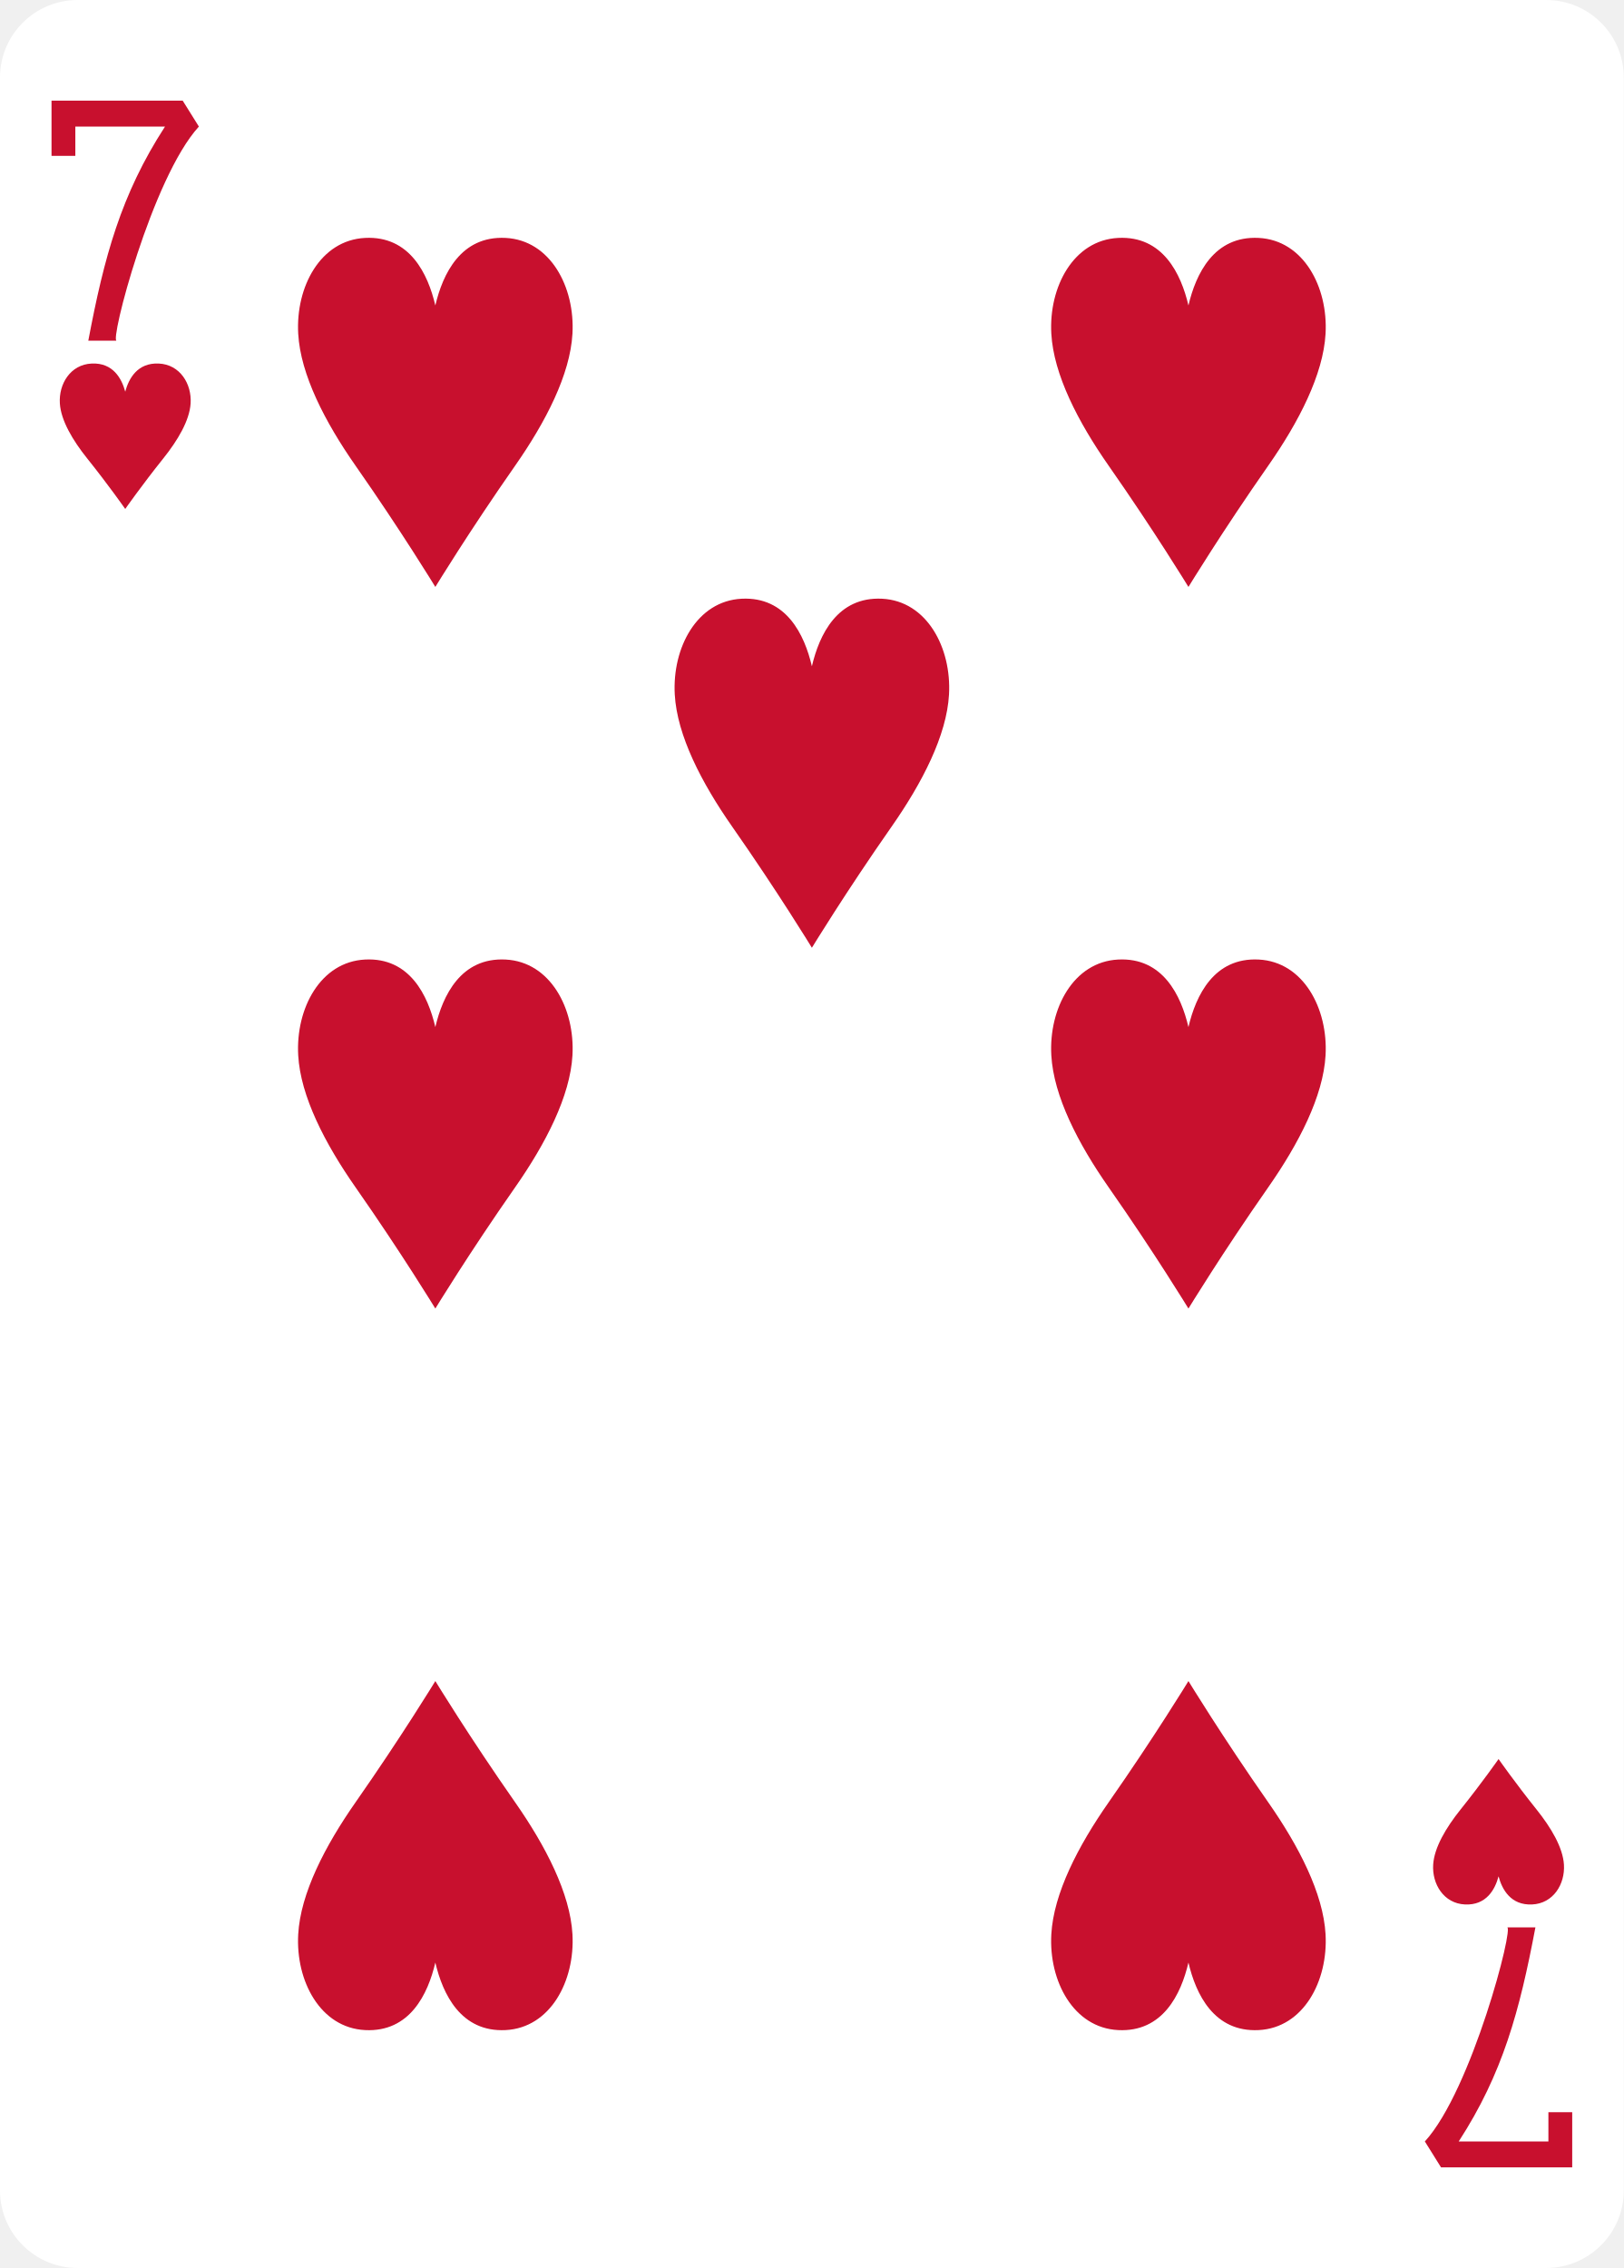
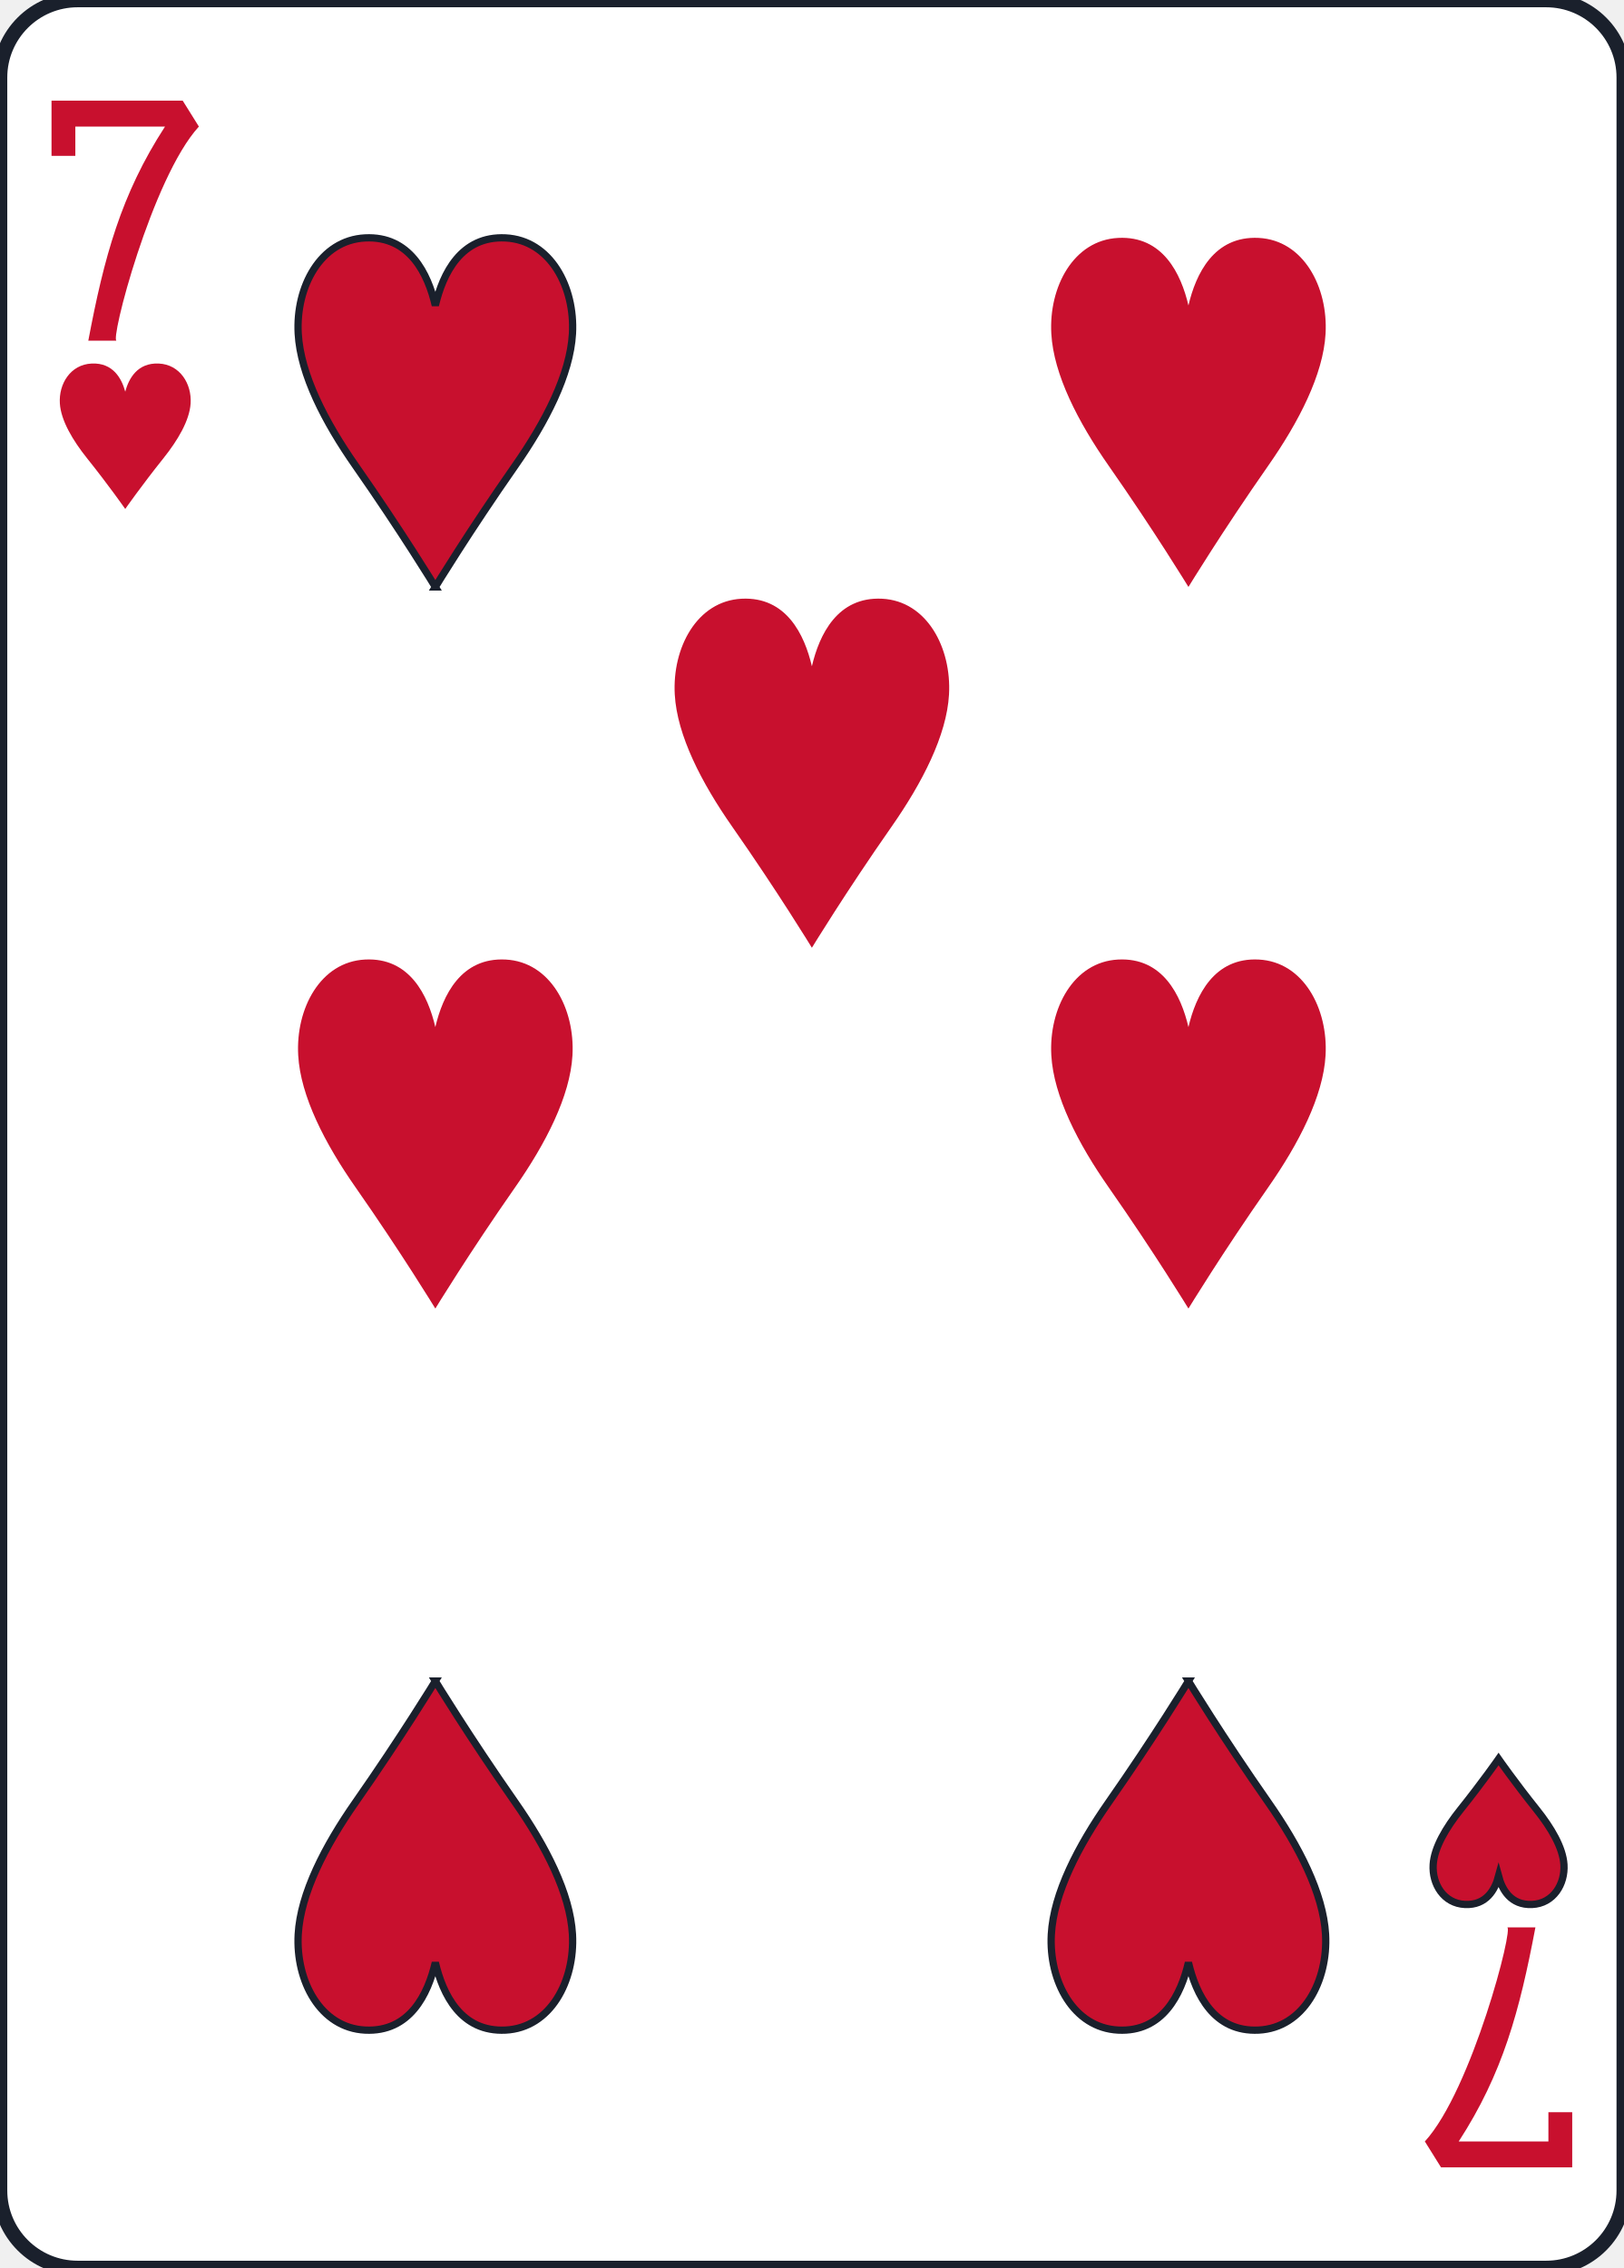
<svg xmlns="http://www.w3.org/2000/svg" width="63mm" height="88mm" viewBox="0 0 238.111 332.599" version="1.1" id="svg8">
  <defs id="defs2" />
  <g id="layer1" transform="translate(-312.0641,-360.4326)">
    <g transform="matrix(1.06667,0,0,1.06667,-1986.04,1495.37)" id="HEART-7" style="display:inline">
-       <rect transform="translate(2267.08,-853.906)" y="-210.095" x="-112.614" height="311.811" width="223.228" id="rect10074-2-8" style="display:inline;opacity:1;fill:#ffffff;fill-opacity:1;stroke:none;stroke-width:1.001;stroke-miterlimit:4;stroke-dasharray:none;stroke-opacity:1" rx="10.678" ry="10.664" />
+       <rect transform="translate(2267.08,-853.906)" y="-210.095" x="-112.614" height="311.811" width="223.228" id="rect10074-2-8" style="display:inline;opacity:1;fill:#ffffff;fill-opacity:1;stroke:#1A202C;stroke-width:2;stroke-miterlimit:4;stroke-dasharray:none;stroke-opacity:1" rx="10.678" ry="10.664" />
      <g transform="translate(2154.46,-1064)" style="display:inline;opacity:1" id="g10092-4-5" />
      <g style="display:inline;opacity:1" id="g10098-2-4" transform="translate(2181.05,-1083.91)" />
      <path transform="translate(2267.08,-853.906)" style="display:inline;opacity:1;fill:#c8102e;fill-opacity:1" d="m -95.397,-140.121 c 0,0 -2.225,-3.19 -5.226,-6.94 -2.008,-2.51 -3.613,-5.227 -3.762,-7.568 -0.171,-2.674 1.449,-5.356 4.382,-5.486 2.931,-0.13 4.121,2.062 4.606,3.869 0.484,-1.807 1.674,-3.999 4.606,-3.869 2.933,0.13 4.553,2.813 4.382,5.486 -0.149,2.341 -1.754,5.058 -3.762,7.568 -3.001,3.75 -5.226,6.94 -5.226,6.94 z" id="path10106-2-3" />
-       <path transform="translate(2267.08,-853.906)" style="display:inline;opacity:1;fill:#c8102e;fill-opacity:1;stroke:none;stroke-opacity:1" d="m 93.398,31.743 c 0,0 -2.225,3.19 -5.226,6.94 -2.008,2.51 -3.613,5.227 -3.762,7.568 -0.171,2.674 1.449,5.356 4.382,5.486 2.931,0.13 4.121,-2.062 4.606,-3.869 0.484,1.807 1.674,3.999 4.606,3.869 2.933,-0.13 4.553,-2.813 4.382,-5.486 -0.149,-2.341 -1.754,-5.058 -3.762,-7.568 -3.001,-3.75 -5.226,-6.94 -5.226,-6.94 z" id="path10108-3-1" />
+       <path transform="translate(2267.08,-853.906)" style="display:inline;opacity:1;fill:#c8102e;fill-opacity:1;stroke:#1A202C;stroke-opacity:1" d="m 93.398,31.743 c 0,0 -2.225,3.19 -5.226,6.94 -2.008,2.51 -3.613,5.227 -3.762,7.568 -0.171,2.674 1.449,5.356 4.382,5.486 2.931,0.13 4.121,-2.062 4.606,-3.869 0.484,1.807 1.674,3.999 4.606,3.869 2.933,-0.13 4.553,-2.813 4.382,-5.486 -0.149,-2.341 -1.754,-5.058 -3.762,-7.568 -3.001,-3.75 -5.226,-6.94 -5.226,-6.94 z" id="path10108-3-1" />
      <path transform="translate(2267.08,-853.906)" id="path10110-3-5" d="m -1,-79.794 c 0,0 -4.666,-7.655 -10.961,-16.656 -4.211,-6.023 -7.578,-12.545 -7.891,-18.163 -0.359,-6.417 3.039,-12.855 9.191,-13.167 6.149,-0.312 8.644,4.948 9.66,9.285 1.016,-4.337 3.512,-9.596 9.66,-9.285 6.152,0.312 9.55,6.75 9.191,13.167 -0.313,5.618 -3.68,12.14 -7.891,18.163 -6.295,9.001 -10.961,16.656 -10.961,16.656 z" style="display:inline;opacity:1;fill:#c8102e;fill-opacity:1" />
-       <path transform="translate(2267.08,-853.906)" id="path10114-8-3" d="m -52.766,-129.4 c 0,0 -4.666,-7.655 -10.961,-16.656 -4.211,-6.023 -7.578,-12.545 -7.891,-18.163 -0.359,-6.417 3.039,-12.855 9.191,-13.167 6.149,-0.312 8.644,4.948 9.66,9.285 1.016,-4.337 3.512,-9.596 9.66,-9.285 6.152,0.312 9.55,6.75 9.191,13.167 -0.313,5.618 -3.68,12.14 -7.891,18.163 -6.295,9.001 -10.961,16.656 -10.961,16.656 z" style="display:inline;opacity:1;fill:#c8102e;fill-opacity:1;stroke:none;stroke-opacity:1" />
+       <path transform="translate(2267.08,-853.906)" id="path10114-8-3" d="m -52.766,-129.4 c 0,0 -4.666,-7.655 -10.961,-16.656 -4.211,-6.023 -7.578,-12.545 -7.891,-18.163 -0.359,-6.417 3.039,-12.855 9.191,-13.167 6.149,-0.312 8.644,4.948 9.66,9.285 1.016,-4.337 3.512,-9.596 9.66,-9.285 6.152,0.312 9.55,6.75 9.191,13.167 -0.313,5.618 -3.68,12.14 -7.891,18.163 -6.295,9.001 -10.961,16.656 -10.961,16.656 z" style="display:inline;opacity:1;fill:#c8102e;fill-opacity:1;stroke:#1A202C;stroke-opacity:1" />
      <path transform="translate(2267.08,-853.906)" id="path10116-2-5" d="m 50.766,-30.189 c 0,0 -4.666,-7.655 -10.961,-16.656 -4.211,-6.023 -7.578,-12.545 -7.891,-18.163 -0.359,-6.417 3.039,-12.855 9.191,-13.167 6.149,-0.312 8.644,4.948 9.66,9.285 1.016,-4.337 3.512,-9.596 9.66,-9.285 6.152,0.312 9.55,6.75 9.191,13.167 -0.313,5.618 -3.68,12.14 -7.891,18.163 -6.295,9.001 -10.961,16.656 -10.961,16.656 z" style="display:inline;opacity:1;fill:#c8102e;fill-opacity:1" />
      <path transform="translate(2267.08,-853.906)" id="path10120-6-5" d="m 50.766,-129.4 c 0,0 -4.666,-7.655 -10.961,-16.656 -4.211,-6.023 -7.578,-12.545 -7.891,-18.163 -0.359,-6.417 3.039,-12.855 9.191,-13.167 6.149,-0.312 8.644,4.948 9.66,9.285 1.016,-4.337 3.512,-9.596 9.66,-9.285 6.152,0.312 9.55,6.75 9.191,13.167 -0.313,5.618 -3.68,12.14 -7.891,18.163 -6.295,9.001 -10.961,16.656 -10.961,16.656 z" style="display:inline;opacity:1;fill:#c8102e;fill-opacity:1" />
      <path transform="translate(2267.08,-853.906)" id="path10124-1-1" d="m -52.766,-30.189 c 0,0 -4.666,-7.655 -10.961,-16.656 -4.211,-6.023 -7.578,-12.545 -7.891,-18.163 -0.359,-6.417 3.039,-12.855 9.191,-13.167 6.149,-0.312 8.644,4.948 9.66,9.285 1.016,-4.337 3.512,-9.596 9.66,-9.285 6.152,0.312 9.55,6.75 9.191,13.167 -0.313,5.618 -3.68,12.14 -7.891,18.163 -6.295,9.001 -10.961,16.656 -10.961,16.656 z" style="display:inline;opacity:1;fill:#c8102e;fill-opacity:1" />
-       <path transform="translate(2267.08,-853.906)" style="display:inline;opacity:1;fill:#c8102e;fill-opacity:1;stroke:none;stroke-opacity:1" d="m 50.766,21.022 c 0,0 -4.666,7.655 -10.961,16.656 -4.211,6.023 -7.578,12.545 -7.891,18.163 -0.359,6.417 3.039,12.855 9.191,13.167 6.149,0.312 8.644,-4.948 9.66,-9.285 1.016,4.337 3.512,9.596 9.66,9.285 6.152,-0.312 9.55,-6.75 9.191,-13.167 -0.313,-5.618 -3.68,-12.14 -7.891,-18.163 -6.295,-9.001 -10.961,-16.656 -10.961,-16.656 z" id="path10134-7-3" />
-       <path transform="translate(2267.08,-853.906)" id="path10136-5-7" d="m -52.766,21.022 c 0,0 -4.666,7.655 -10.961,16.656 -4.211,6.023 -7.578,12.545 -7.891,18.163 -0.359,6.417 3.039,12.855 9.191,13.167 6.149,0.312 8.644,-4.948 9.66,-9.285 1.016,4.337 3.512,9.596 9.66,9.285 6.152,-0.312 9.55,-6.75 9.191,-13.167 -0.313,-5.618 -3.68,-12.14 -7.891,-18.163 -6.295,-9.001 -10.961,-16.656 -10.961,-16.656 z" style="display:inline;opacity:1;fill:#c8102e;fill-opacity:1;stroke:none;stroke-opacity:1" />
+       <path transform="translate(2267.08,-853.906)" style="display:inline;opacity:1;fill:#c8102e;fill-opacity:1;stroke:#1A202C;stroke-opacity:1" d="m 50.766,21.022 c 0,0 -4.666,7.655 -10.961,16.656 -4.211,6.023 -7.578,12.545 -7.891,18.163 -0.359,6.417 3.039,12.855 9.191,13.167 6.149,0.312 8.644,-4.948 9.66,-9.285 1.016,4.337 3.512,9.596 9.66,9.285 6.152,-0.312 9.55,-6.75 9.191,-13.167 -0.313,-5.618 -3.68,-12.14 -7.891,-18.163 -6.295,-9.001 -10.961,-16.656 -10.961,-16.656 z" id="path10134-7-3" />
+       <path transform="translate(2267.08,-853.906)" id="path10136-5-7" d="m -52.766,21.022 c 0,0 -4.666,7.655 -10.961,16.656 -4.211,6.023 -7.578,12.545 -7.891,18.163 -0.359,6.417 3.039,12.855 9.191,13.167 6.149,0.312 8.644,-4.948 9.66,-9.285 1.016,4.337 3.512,9.596 9.66,9.285 6.152,-0.312 9.55,-6.75 9.191,-13.167 -0.313,-5.618 -3.68,-12.14 -7.891,-18.163 -6.295,-9.001 -10.961,-16.656 -10.961,-16.656 z" style="display:inline;opacity:1;fill:#c8102e;fill-opacity:1;stroke:#1A202C;stroke-opacity:1" />
      <path d="m 2166.606,-1017.166 c 2.17,-11.473 4.481,-20.087 10.546,-29.435 h -12.33 v 4.024 h -3.273 v -7.585 h 18.034 l 2.224,3.562 c -6.443,7.033 -12.339,29.767 -11.295,29.435 z m 0,0" id="path25-43-2-3-9" style="opacity:1;fill:#c8102e;fill-opacity:1;stroke-width:1;stroke-miterlimit:4;stroke-dasharray:none" />
      <path d="m 2365.546,-799.023 c -2.17,11.473 -4.481,20.087 -10.546,29.435 h 12.33 v -4.024 h 3.273 v 7.586 h -18.034 l -2.224,-3.562 c 6.443,-7.033 12.339,-29.767 11.295,-29.435 z m 0,0" id="path25-7-0-2-8-2" style="opacity:1;fill:#c8102e;fill-opacity:1" />
    </g>
  </g>
  <g id="g862-0" transform="translate(-346.2742,180.1827)">
-     <rect style="opacity:1;vector-effect:none;fill:#006614;fill-opacity:1;stroke:none;stroke-width:1.748;stroke-linecap:butt;stroke-linejoin:miter;stroke-miterlimit:4;stroke-dasharray:none;stroke-dashoffset:0;stroke-opacity:1" id="rect22845-2-8" width="1659.913" height="794.398" x="-356.473" y="-1029.682" rx="144.482" ry="124.682" />
-     <text id="text5630-0-9" y="-935.813" x="472.194" style="font-style:normal;font-variant:normal;font-weight:normal;font-stretch:normal;font-size:42.667px;line-height:125%;font-family:Carlito;-inkscape-font-specification:'Carlito, Normal';text-align:center;letter-spacing:0px;word-spacing:0px;writing-mode:lr-tb;text-anchor:middle;fill:#ffffff;fill-opacity:1;stroke:none;stroke-width:1.067px;stroke-linecap:butt;stroke-linejoin:miter;stroke-opacity:1" xml:space="preserve">
+     <rect style="opacity:1;vector-effect:none;fill:#006614;fill-opacity:1;stroke:#1A202C;stroke-width:1.748;stroke-linecap:butt;stroke-linejoin:miter;stroke-miterlimit:4;stroke-dasharray:none;stroke-dashoffset:0;stroke-opacity:1" id="rect22845-2-8" width="1659.913" height="794.398" x="-356.473" y="-1029.682" rx="144.482" ry="124.682" />
+     <text id="text5630-0-9" y="-935.813" x="472.194" style="font-style:normal;font-variant:normal;font-weight:normal;font-stretch:normal;font-size:42.667px;line-height:125%;font-family:Carlito;-inkscape-font-specification:'Carlito, Normal';text-align:center;letter-spacing:0px;word-spacing:0px;writing-mode:lr-tb;text-anchor:middle;fill:#ffffff;fill-opacity:1;stroke:#1A202C;stroke-width:1.067px;stroke-linecap:butt;stroke-linejoin:miter;stroke-opacity:1" xml:space="preserve">
      <tspan style="font-style:normal;font-variant:normal;font-weight:normal;font-stretch:normal;font-size:48px;line-height:125%;font-family:Carlito;-inkscape-font-specification:'Carlito, Normal';text-align:center;writing-mode:lr-tb;text-anchor:middle;fill:#ffffff;fill-opacity:1;stroke-width:1.067px" id="tspan4923-1" y="-935.813" x="472.194">Single Playing Card from:</tspan>
      <tspan style="font-style:normal;font-variant:normal;font-weight:normal;font-stretch:normal;font-size:48px;line-height:125%;font-family:Carlito;-inkscape-font-specification:'Carlito, Normal';text-align:center;writing-mode:lr-tb;text-anchor:middle;fill:#ffffff;fill-opacity:1;stroke-width:1.067px" id="tspan5035-8" y="-875.813" x="472.194">Standard Edition - Color Set - Bordered </tspan>
      <tspan y="-820.48" x="472.194" id="tspan12311-7" />
      <tspan style="font-style:normal;font-variant:normal;font-weight:normal;font-stretch:normal;font-size:48px;line-height:125%;font-family:Carlito;-inkscape-font-specification:'Carlito, Normal';text-align:center;writing-mode:lr-tb;text-anchor:middle;fill:#ffaaaa;fill-opacity:1;stroke-width:1.067px" id="tspan4927-1" y="-762.48" x="472.194">Copyright 2011, 2020 - Chris Aguilar - conjurenation@gmail.com</tspan>
      <tspan id="tspan12344-3" y="-707.147" x="472.194" />
      <tspan style="font-style:normal;font-variant:normal;font-weight:normal;font-stretch:normal;font-size:48px;line-height:125%;font-family:Carlito;-inkscape-font-specification:'Carlito, Normal';text-align:center;writing-mode:lr-tb;text-anchor:middle;fill:#ffffff;fill-opacity:1;stroke-width:1.067px" id="tspan4931-2" y="-649.147" x="472.194">https://totalnonsense.com/open-source-vector-playing-cards/</tspan>
      <tspan id="tspan4929-3" y="-593.813" x="472.194" />
      <tspan style="font-style:normal;font-variant:normal;font-weight:normal;font-stretch:normal;font-size:48px;line-height:125%;font-family:Carlito;-inkscape-font-specification:'Carlito, Normal';text-align:center;writing-mode:lr-tb;text-anchor:middle;fill:#ffaaaa;fill-opacity:1;stroke-width:1.067px" id="tspan4919-5" y="-535.813" x="472.194">Licensed under:</tspan>
      <tspan id="tspan1594-5-6" style="font-style:normal;font-variant:normal;font-weight:normal;font-stretch:normal;font-size:48px;line-height:125%;font-family:Carlito;-inkscape-font-specification:'Carlito, Normal';text-align:center;writing-mode:lr-tb;text-anchor:middle;fill:#ffaaaa;fill-opacity:1;stroke-width:1.067px" y="-475.813" x="472.194">LGPL 3.0</tspan>
      <tspan style="font-style:normal;font-variant:normal;font-weight:normal;font-stretch:normal;font-size:48px;line-height:125%;font-family:Carlito;-inkscape-font-specification:'Carlito, Normal';text-align:center;writing-mode:lr-tb;text-anchor:middle;fill:#ffaaaa;fill-opacity:1;stroke-width:1.067px" y="-415.813" x="472.194" id="tspan12253-3-1">https://www.gnu.org/licenses/lgpl-3.0.html</tspan>
      <tspan id="tspan5031-6" y="-360.48" x="472.194" />
      <tspan style="font-style:normal;font-variant:normal;font-weight:normal;font-stretch:normal;font-size:48px;line-height:125%;font-family:Carlito;-inkscape-font-specification:'Carlito, Normal';text-align:center;writing-mode:lr-tb;text-anchor:middle;fill:#ffffff;fill-opacity:1;stroke-width:1.067px" id="tspan5033-1" y="-302.48" x="472.194">Each Card Measures (63mm x 88mm)</tspan>
      <tspan id="tspan5634-6-0" y="-247.147" x="472.194" />
    </text>
  </g>
</svg>
